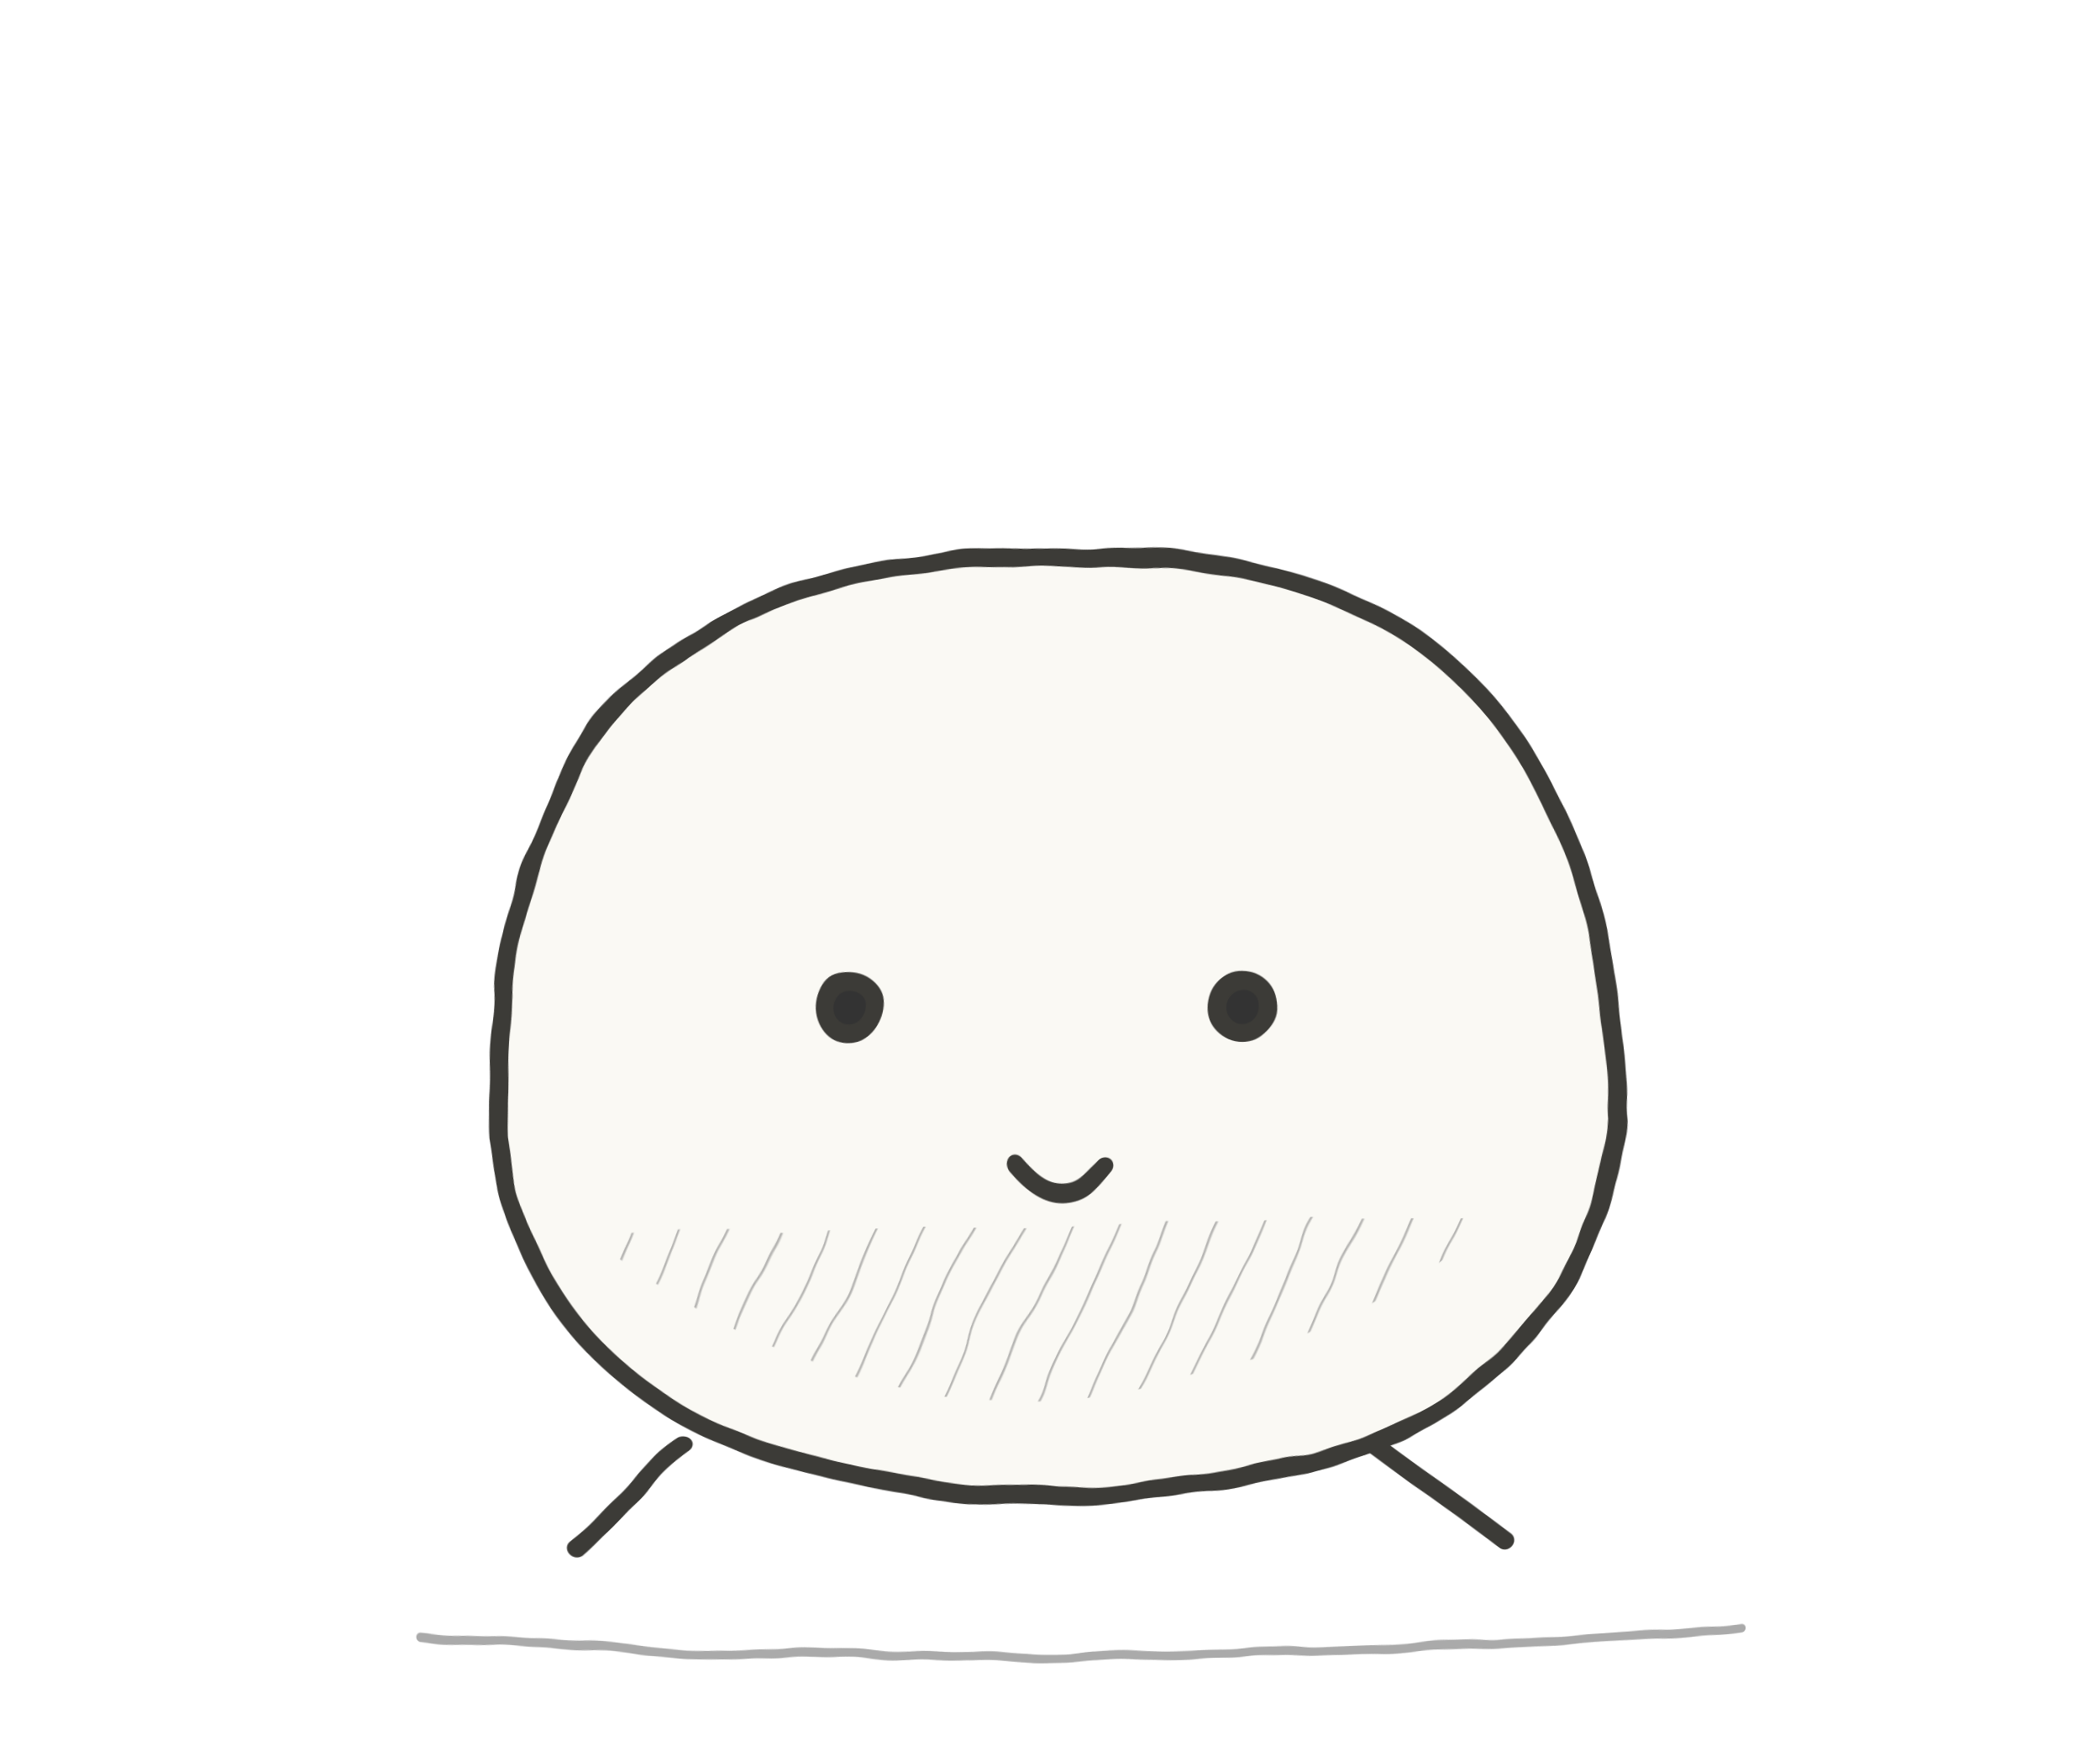
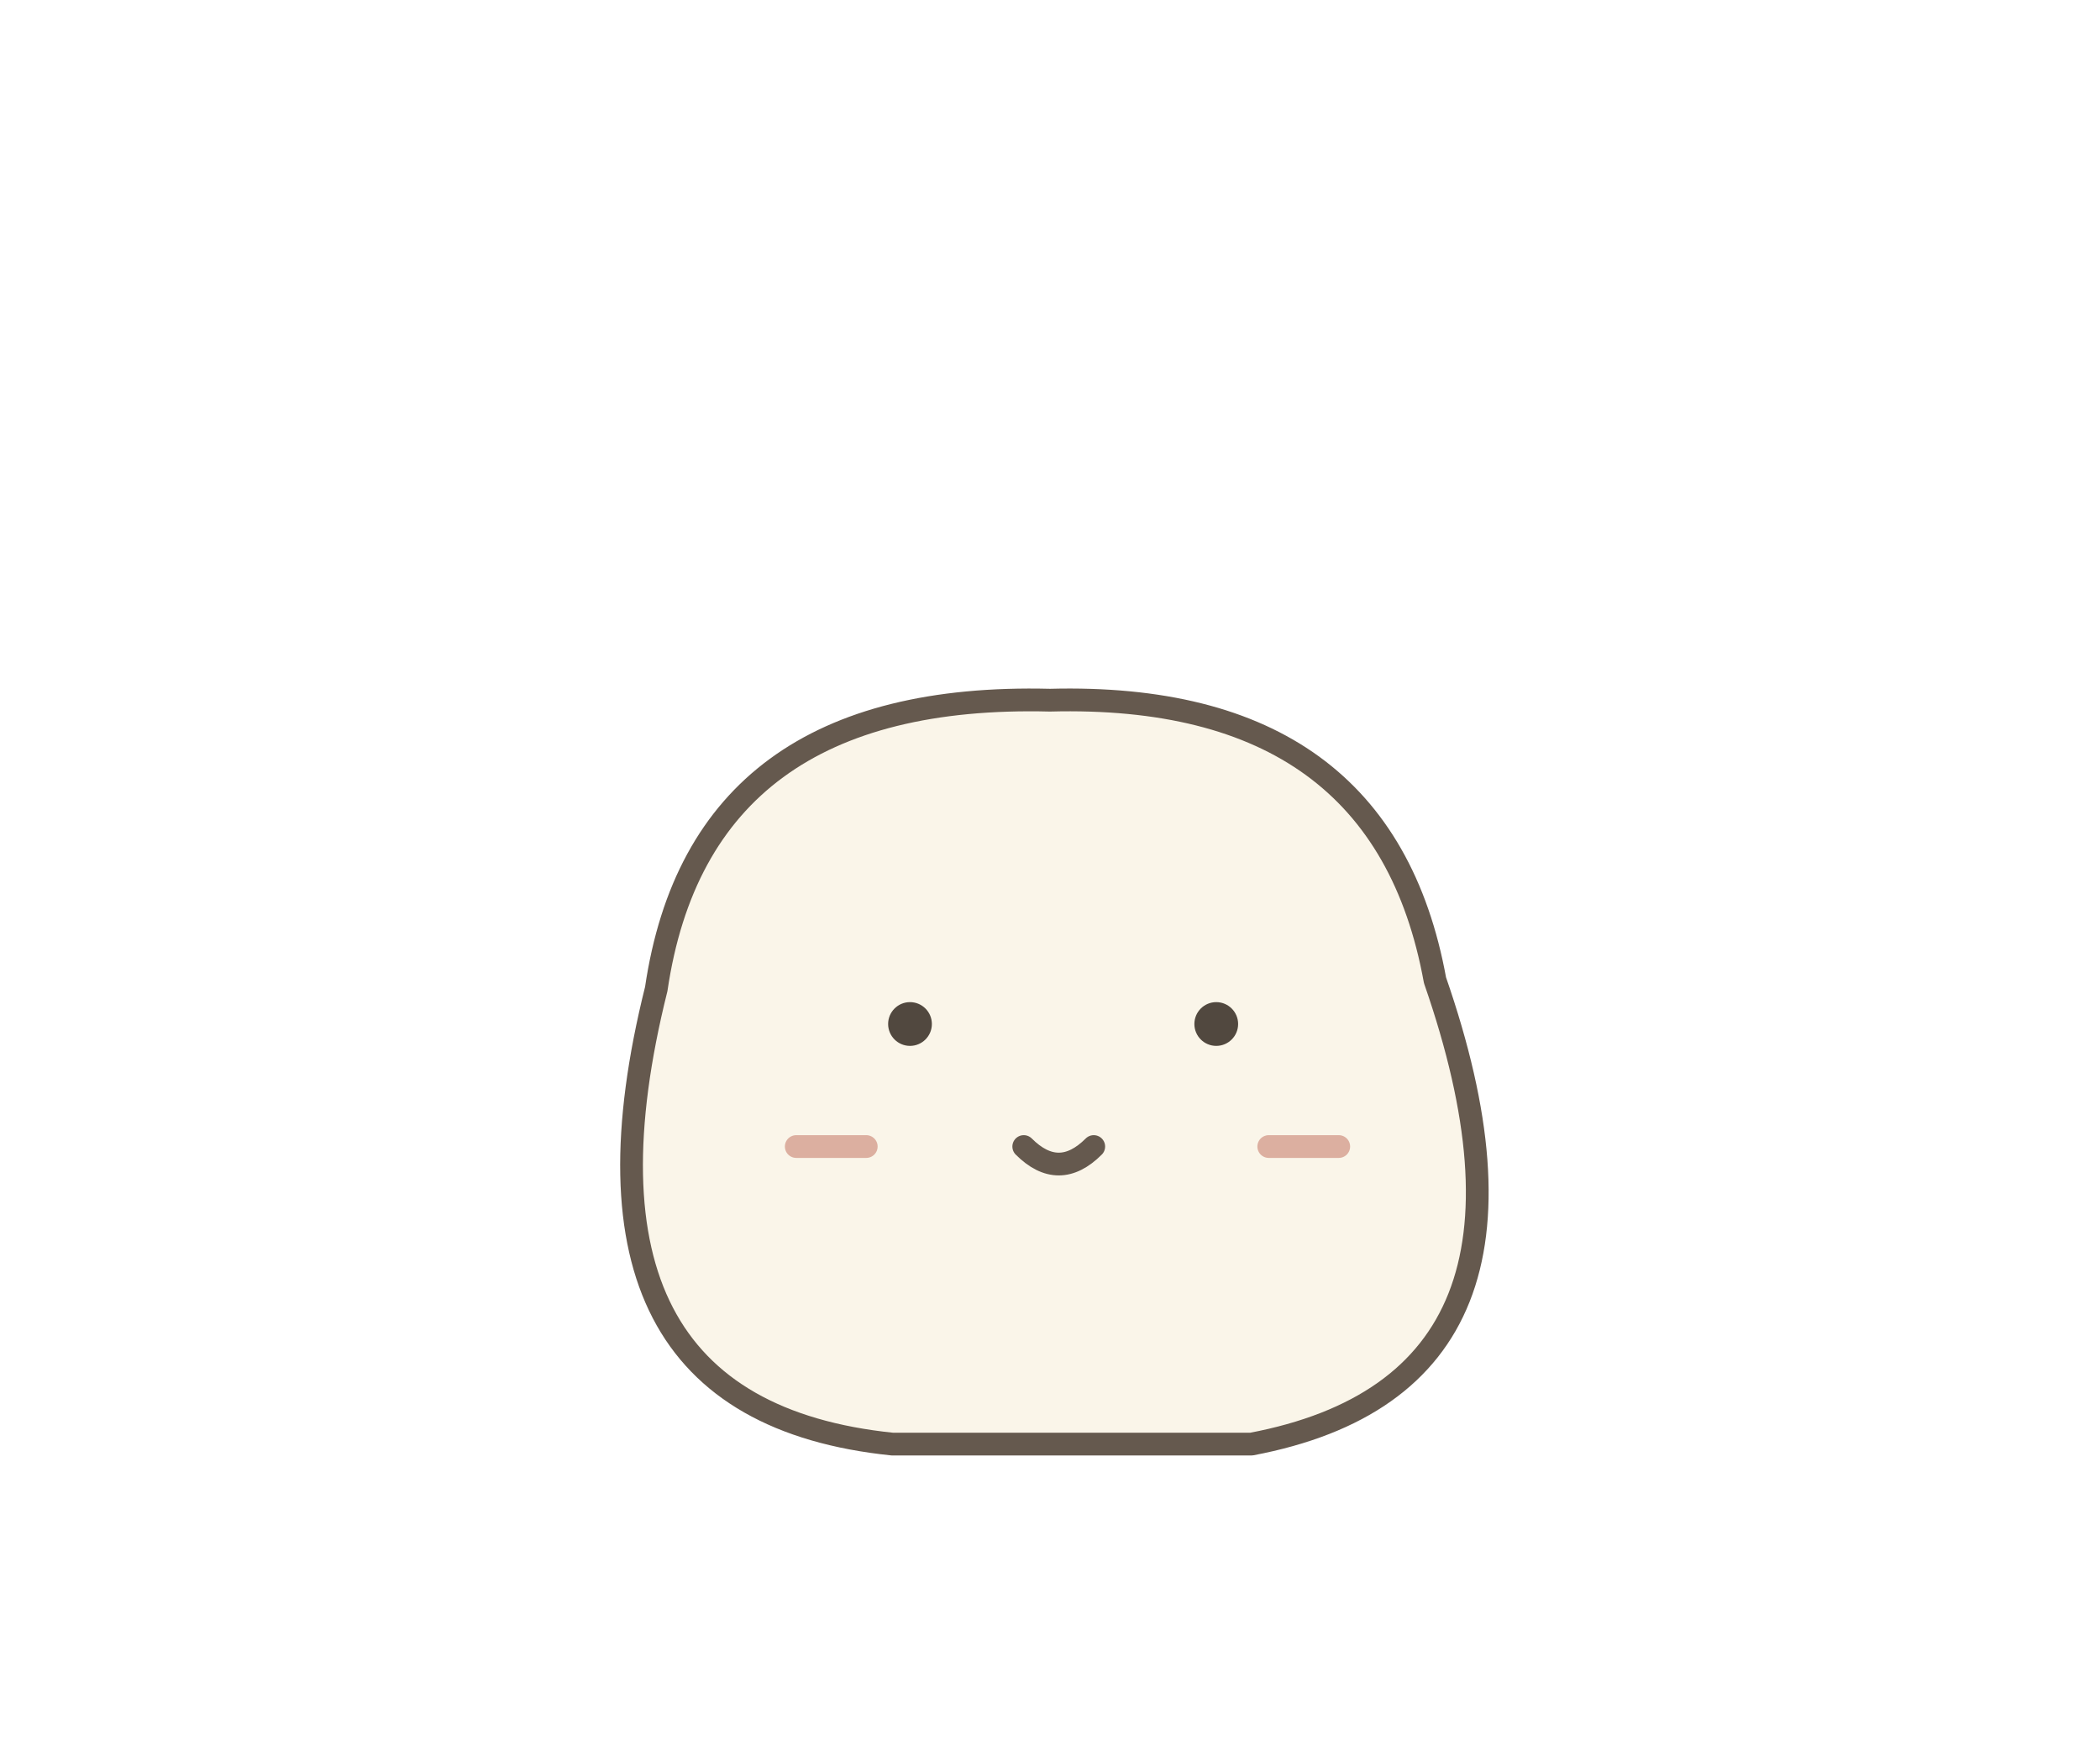
<svg xmlns="http://www.w3.org/2000/svg" viewBox="0 0 240 200">
-   <defs>
-     <filter id="pencil">
-       <feTurbulence type="fractalNoise" baseFrequency=".07" numOctaves="3" seed="4" />
-       <feDisplacementMap in="SourceGraphic" scale="1.5" />
-     </filter>
-     <pattern id="hatch" width="5" height="5" patternUnits="userSpaceOnUse" patternTransform="rotate(25)">
-       <path d="M0 0V5" stroke="#777" stroke-width=".5" opacity=".5" />
-     </pattern>
-   </defs>
-   <g stroke="#3c3b37" stroke-width="2.1" stroke-linecap="round" stroke-linejoin="round" fill="#faf9f4" filter="url(#pencil)">
-     <path d="M57 130Q55 64 116 64Q183 58 185 128Q180 170 119 171Q62 169 57 130Z" />
-     <path d="M78 165l-12 12m91-12 15 11" />
-     <circle cx="97" cy="115" r="3" fill="#333" />
-     <circle cx="142" cy="115" r="3" fill="#333" />
-     <path d="M116 133q5 6 10 0" fill="none" />
-     <path d="M67 141q50 39 105-2" fill="url(#hatch)" stroke="none" />
-     <path d="M48 187q74 5 151-1" fill="none" stroke="#aaa" stroke-width="1" />
+   <g fill="#faf5e9" stroke="#65594e" stroke-width="2.6" stroke-linecap="round" stroke-linejoin="round">
+     <path d="M75 113Q63 161 102 165H143Q180 158 164 112Q158 79 120 80Q80 79 75 113Z" />
+     <g fill="#51483f" stroke="none">
+       <circle cx="104" cy="117" r="2.5" />
+       <circle cx="139" cy="117" r="2.5" />
+     </g>
+     <path d="M117 131q4 4 8 0" fill="none" />
+     <path d="M91 131h8m46 0h8" stroke="#dcafa0" />
  </g>
</svg>
